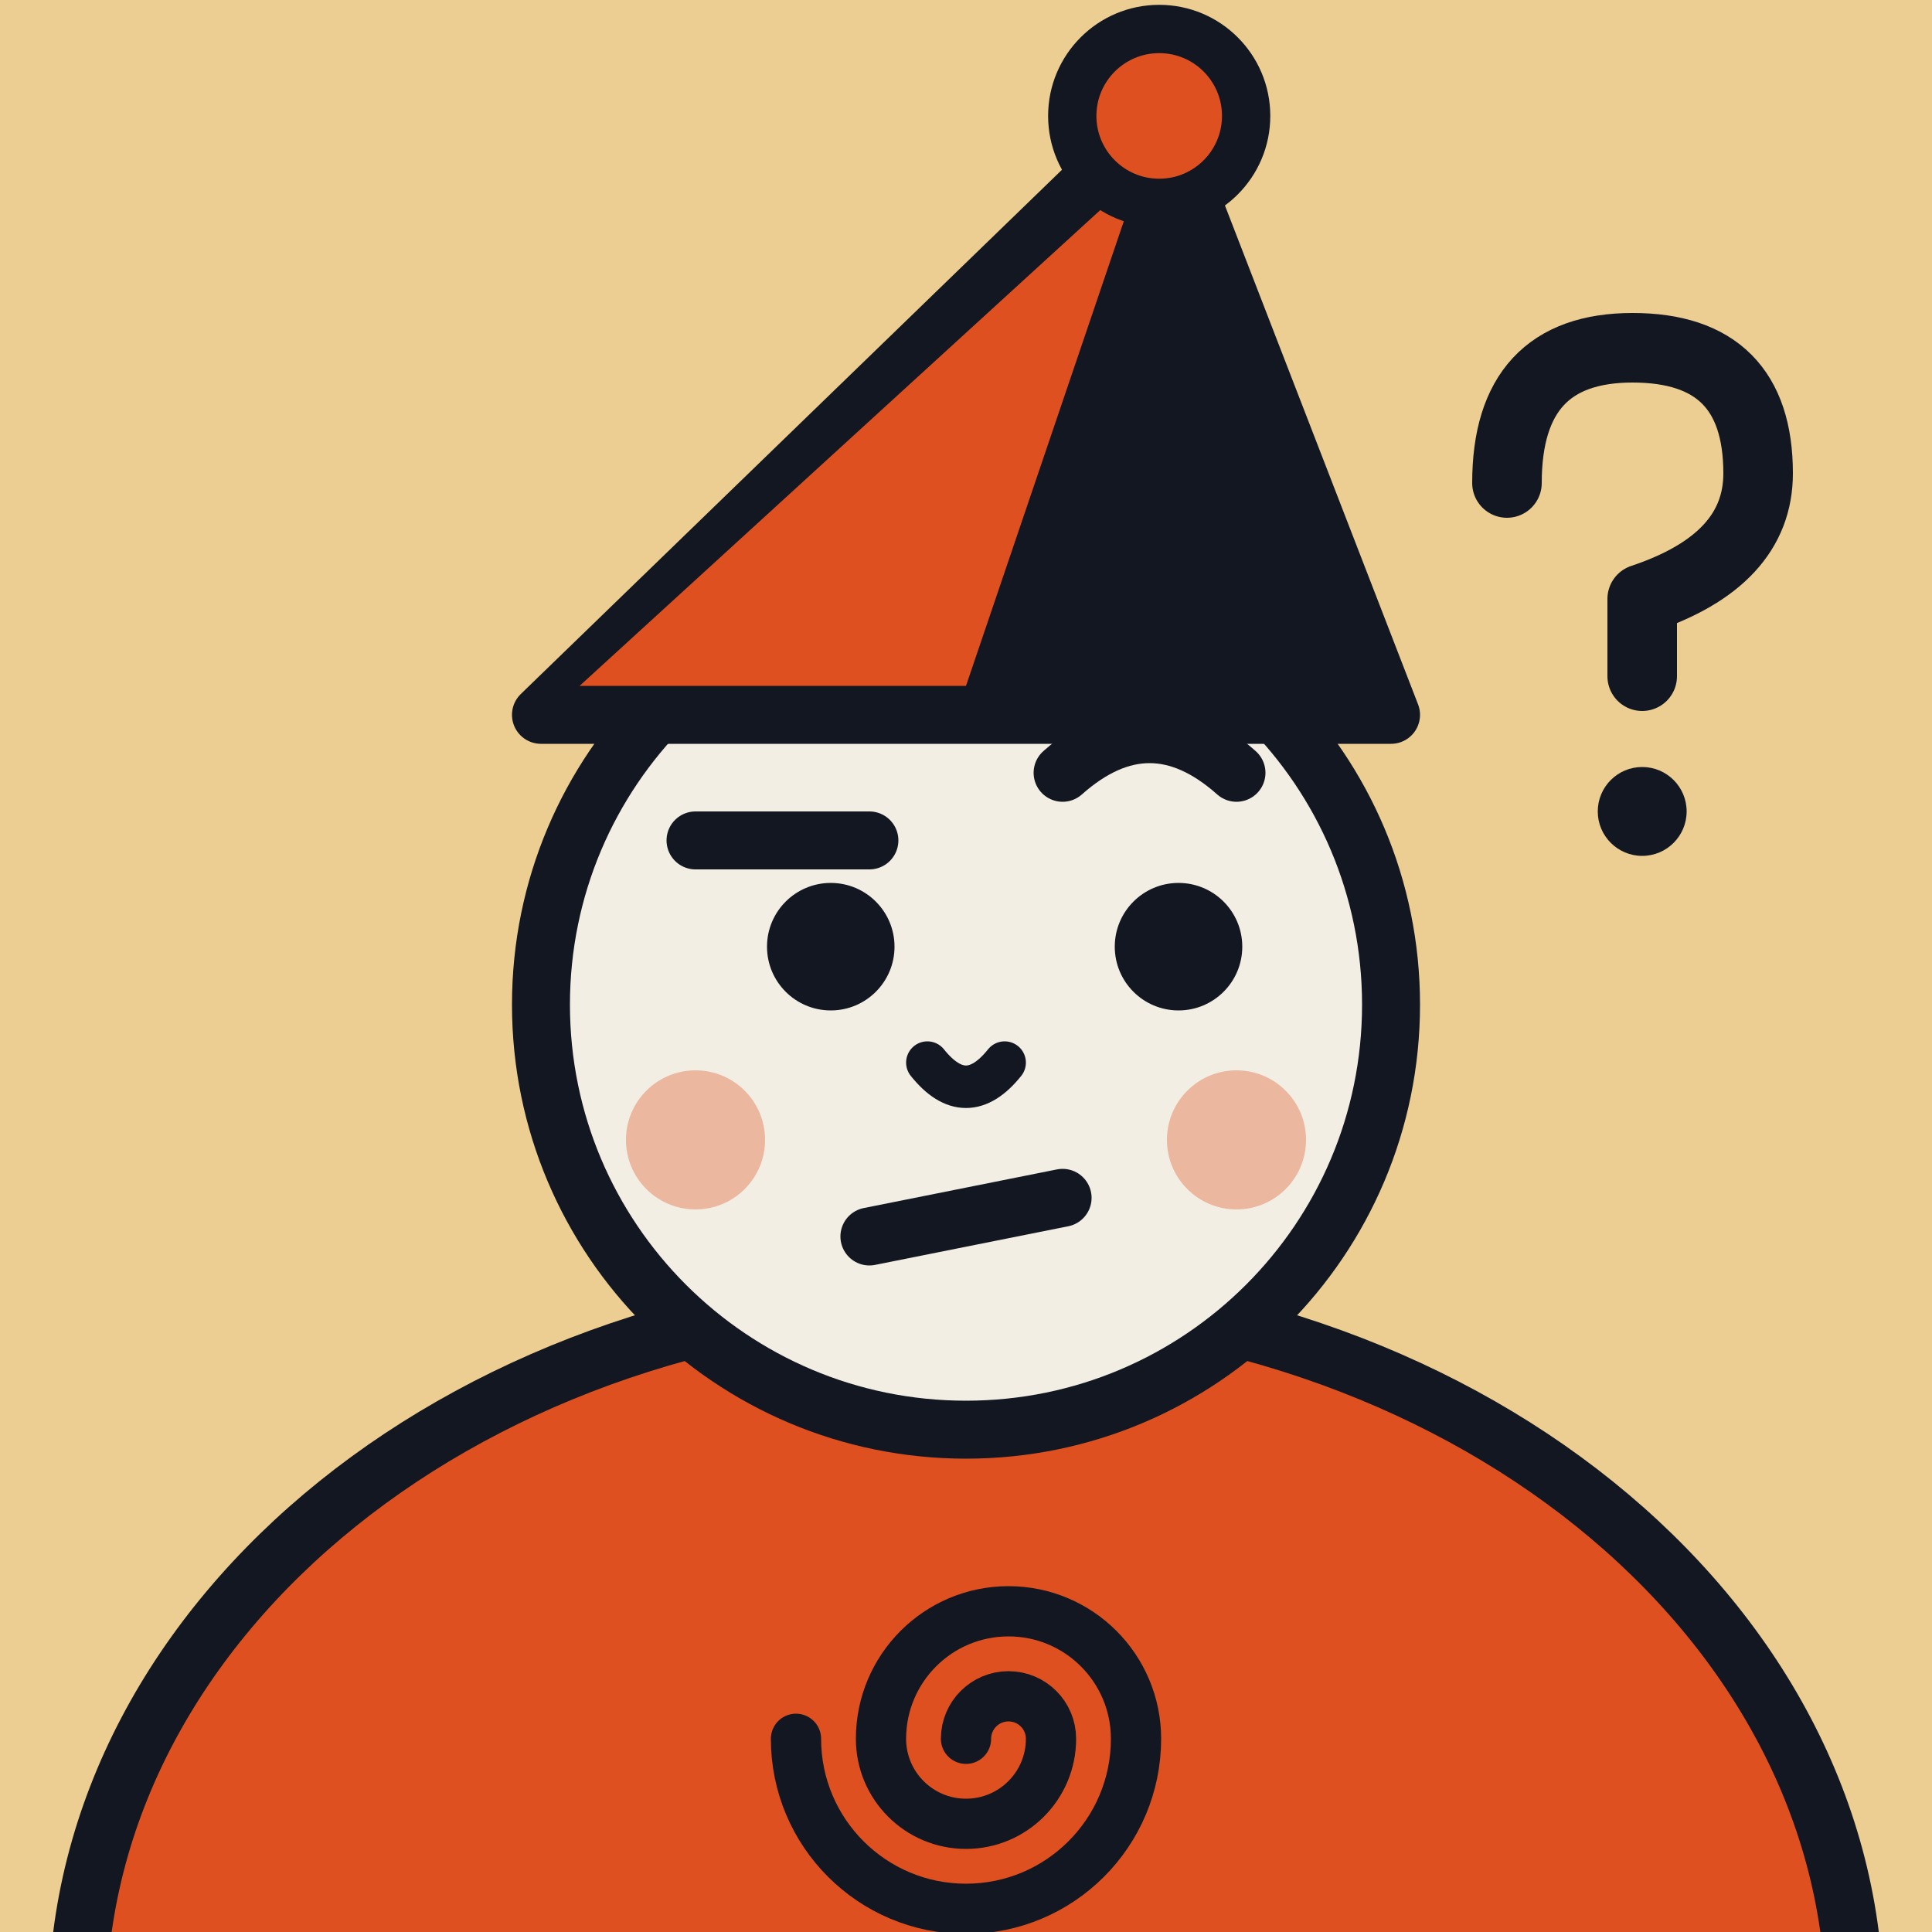
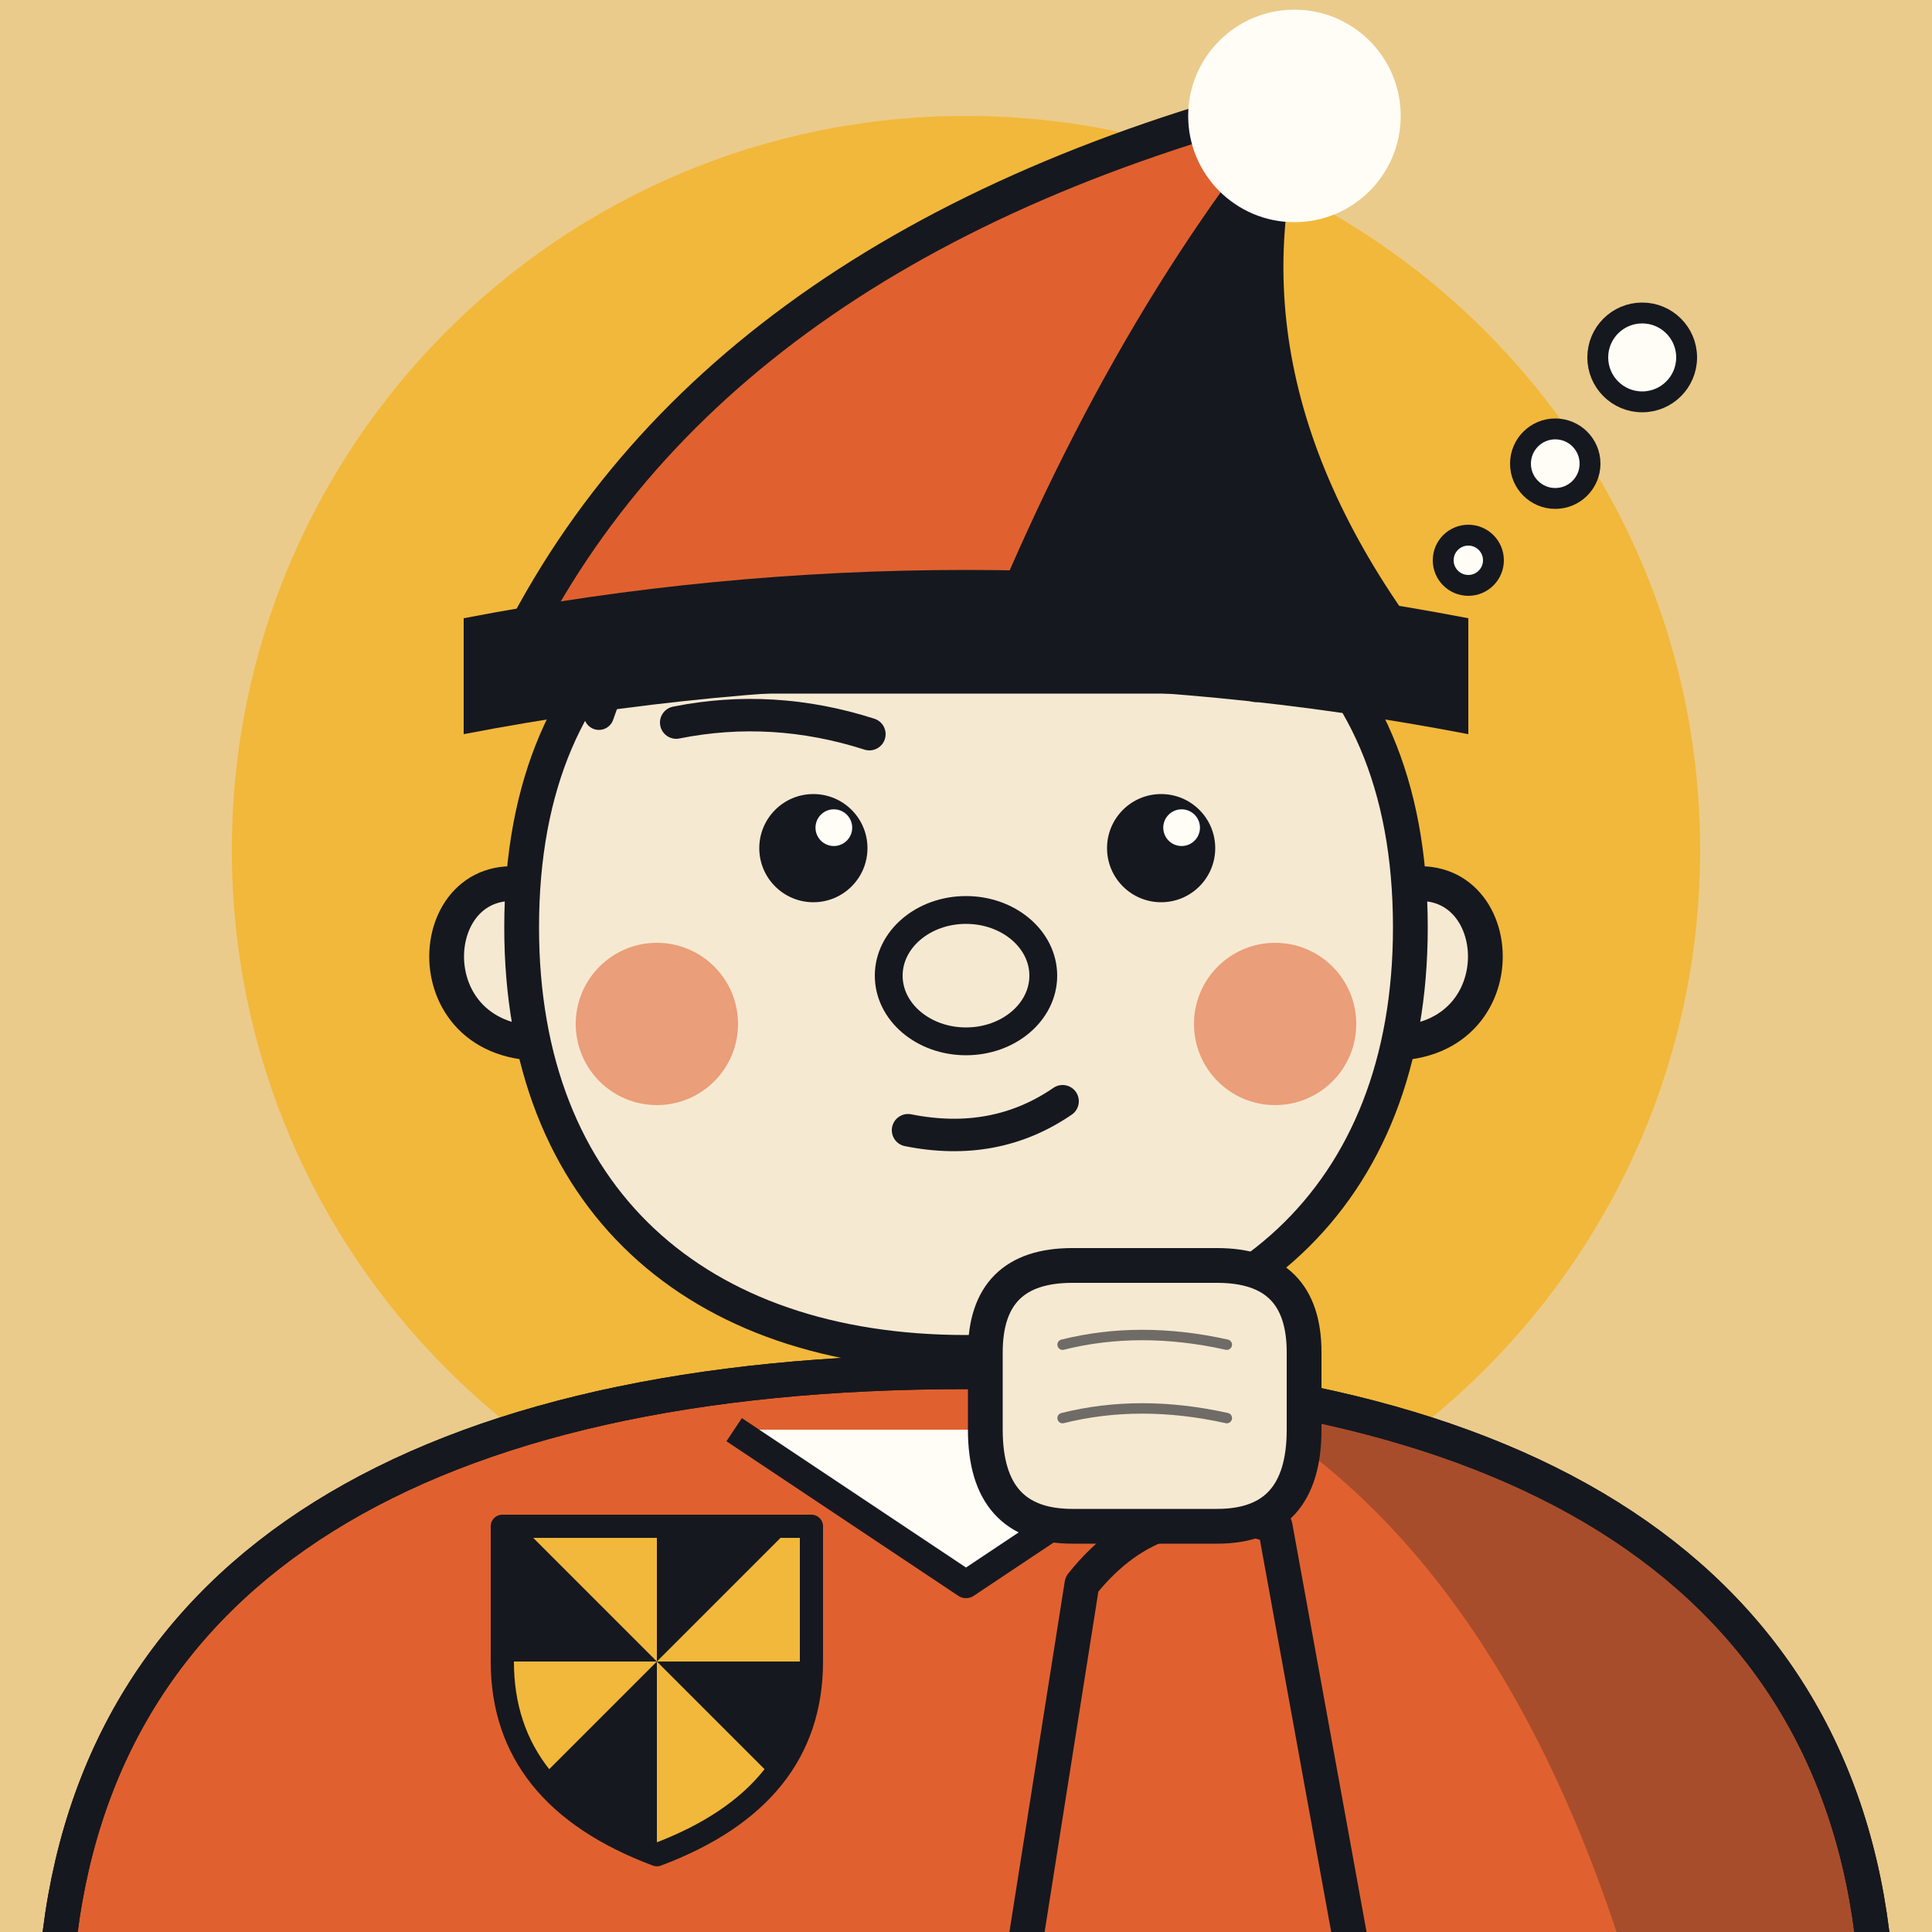
<svg xmlns="http://www.w3.org/2000/svg" viewBox="0 0 100 100">
-   <rect width="100" height="100" fill="#ECCE93" />
-   <ellipse cx="50" cy="104" rx="46" ry="37" fill="#DF5020" stroke="#121721" stroke-width="3" stroke-linecap="round" stroke-linejoin="round" />
-   <path d="M50 90a2.2 2.2 0 0 1 4.4 0a4.4 4.4 0 0 1-8.8 0a6.6 6.6 0 0 1 13.2 0a8.8 8.8 0 0 1-17.6 0" fill="none" stroke="#121721" stroke-width="2.6" stroke-linecap="round" stroke-linejoin="round" />
-   <circle cx="50" cy="52" r="22" fill="#F3EEE4" stroke="#121721" stroke-width="3" stroke-linecap="round" stroke-linejoin="round" />
-   <circle cx="36" cy="59" r="3.6" fill="#DF5020" opacity=".35" />
-   <circle cx="64" cy="59" r="3.6" fill="#DF5020" opacity=".35" />
-   <path d="M48 55q2 2.5 4 0" fill="none" stroke="#121721" stroke-width="2.2" stroke-linecap="round" stroke-linejoin="round" />
-   <path d="M28 37L72 37L60 6Z" fill="#121721" stroke="#121721" stroke-width="3" stroke-linecap="round" stroke-linejoin="round" />
-   <path d="M30 35.5L50 35.5L59 9Z" fill="#DF5020" />
-   <circle cx="60" cy="6" r="4.5" fill="#DF5020" stroke="#121721" stroke-width="2.5" stroke-linecap="round" stroke-linejoin="round" />
-   <circle cx="43" cy="49" r="3.3" fill="#121721" />
-   <circle cx="61" cy="49" r="3.3" fill="#121721" />
-   <path d="M36 43.5L45 43.5" fill="none" stroke="#121721" stroke-width="3" stroke-linecap="round" stroke-linejoin="round" />
-   <path d="M55 40Q59.5 36 64 40" fill="none" stroke="#121721" stroke-width="3" stroke-linecap="round" stroke-linejoin="round" />
-   <path d="M45 64L55 62" fill="none" stroke="#121721" stroke-width="3" stroke-linecap="round" stroke-linejoin="round" />
-   <path d="M78 25q0-7 6.5-7q6.5 0 6.5 6.5q0 4.5-6 6.5v4" fill="none" stroke="#121721" stroke-width="3.6" stroke-linecap="round" stroke-linejoin="round" />
-   <circle cx="85" cy="42" r="2.3" fill="#121721" />
+   <style>
+ .corps{transform-origin:50px 100px;animation:souffle 3.6s ease-in-out infinite}
+ .tete{animation:respire 3.6s ease-in-out infinite}
+ .oeil{transform-box:fill-box;transform-origin:center;animation:cligne 5s infinite}
+ .sourcil{animation:sourcil 5s ease-in-out infinite}
+ .chapeau{transform-origin:50px 34px;animation:balance 4.2s ease-in-out infinite}
+ .pouce{transform-origin:72px 73px;animation:pouce 2.8s ease-in-out infinite}
+ .carte{transform-origin:26px 86px;animation:carte 3.2s ease-in-out infinite}
+ .plume{transform-origin:31px 50px;animation:plume 2.3s ease-in-out infinite}
+ .etincelle{transform-box:fill-box;transform-origin:center;animation:scintille 1.8s ease-in-out infinite}
+ .livre{transform-origin:68px 90px;animation:livre 3.6s ease-in-out infinite}
+ .poing{transform-origin:82px 92px;animation:poing 2.6s ease-in-out infinite}
+ .battage{transform-origin:25px 88px;animation:battage 2.4s ease-in-out infinite}
+ .page{transform-origin:72px 82px;animation:page 3.4s ease-in-out infinite}
+ @keyframes souffle{0%,100%{transform:scaleY(1)}50%{transform:scaleY(1.018)}}
+ @keyframes respire{0%,100%{transform:translateY(0)}50%{transform:translateY(-1.1px)}}
+ @keyframes cligne{0%,91%,97%,100%{transform:scaleY(1)}94%{transform:scaleY(.08)}}
+ @keyframes sourcil{0%,80%,100%{transform:translateY(0)}86%,92%{transform:translateY(-1.4px)}}
+ @keyframes balance{0%,100%{transform:rotate(-1.8deg)}50%{transform:rotate(1.8deg)}}
+ @keyframes pouce{0%,62%,100%{transform:rotate(0)}74%{transform:rotate(-9deg)}86%{transform:rotate(3deg)}}
+ @keyframes carte{0%,100%{transform:rotate(-3deg)}50%{transform:rotate(4deg)}}
+ @keyframes plume{0%,100%{transform:rotate(-3.5deg)}50%{transform:rotate(3deg)}}
+ @keyframes livre{0%,100%{transform:translateY(0)}50%{transform:translateY(-1.2px)}}
+ @keyframes poing{0%,55%,100%{transform:rotate(0)}68%{transform:rotate(-7deg) translateY(-1.5px)}80%{transform:rotate(2deg)}90%{transform:rotate(-2deg)}}
+ @keyframes battage{0%,50%,100%{transform:translate(0,0) rotate(0)}62%{transform:translate(-1px,-7px) rotate(-10deg)}76%{transform:translate(1px,-2px) rotate(5deg)}88%{transform:translate(0,0) rotate(-1deg)}}
+ @keyframes page{0%,30%{transform:scaleX(1);opacity:1}62%,78%{transform:scaleX(-1);opacity:1}86%{transform:scaleX(-1);opacity:0}87%{transform:scaleX(1);opacity:0}100%{transform:scaleX(1);opacity:1}}
+ @keyframes scintille{0%,100%{transform:scale(.7) rotate(0);opacity:.75}50%{transform:scale(1.1) rotate(20deg);opacity:1}}
+ @media (prefers-reduced-motion:reduce){*{animation:none!important}}
+ </style>
+   <defs>
+     <clipPath id="giron-thinking-body">
+       <path d="M3 101 C5 81 22 71 50 71 C78 71 95 81 97 101 Z" />
+     </clipPath>
+     <clipPath id="giron-thinking-shield">
+       <path d="M26 79 H42 V86 Q42 93 34 96 Q26 93 26 86 Z" />
+     </clipPath>
+   </defs>
+   <rect width="100" height="100" fill="#EBCB8B" />
+   <circle cx="50" cy="44" r="38" fill="#F2B83B" />
+   <rect x="49" y="-6" width="2" height="12" fill="#F2B83B" transform="rotate(0 50 44) translate(0 -36)" />
+   <rect x="49" y="-6" width="2" height="12" fill="#F2B83B" transform="rotate(30 50 44) translate(0 -36)" />
+   <rect x="49" y="-6" width="2" height="12" fill="#F2B83B" transform="rotate(60 50 44) translate(0 -36)" />
+   <rect x="49" y="-6" width="2" height="12" fill="#F2B83B" transform="rotate(90 50 44) translate(0 -36)" />
+   <rect x="49" y="-6" width="2" height="12" fill="#F2B83B" transform="rotate(120 50 44) translate(0 -36)" />
+   <rect x="49" y="-6" width="2" height="12" fill="#F2B83B" transform="rotate(150 50 44) translate(0 -36)" />
+   <g class="corps">
+     <path d="M3 101 C5 81 22 71 50 71 C78 71 95 81 97 101 Z" fill="#E0612F" stroke="#16181F" stroke-width="1.80" stroke-linejoin="round" />
+     <path d="M26 79 H42 V86 Q42 93 34 96 Q26 93 26 86 Z" fill="#F2B83B" />
+     <g clip-path="url(#giron-thinking-shield)">
+       <path d="M34 86 L48.0 86.0 L43.9 95.9 Z" fill="#16181F" />
+       <path d="M34 86 L34.0 100.0 L24.1 95.9 Z" fill="#16181F" />
+       <path d="M34 86 L20.0 86.0 L24.1 76.1 Z" fill="#16181F" />
+       <path d="M34 86 L34.0 72.0 L43.9 76.1 Z" fill="#16181F" />
+     </g>
+     <path d="M26 79 H42 V86 Q42 93 34 96 Q26 93 26 86 Z" fill="none" stroke="#16181F" stroke-width="1.20" stroke-linejoin="round" />
+     <g clip-path="url(#giron-thinking-body)">
+       <path d="M58 70 Q76 76 84 101 L100 101 L100 70 Z" fill="#16181F" opacity=".28" />
+     </g>
+     <path d="M3 101 C5 81 22 71 50 71 C78 71 95 81 97 101 Z" fill="none" stroke="#16181F" stroke-width="1.80" stroke-linejoin="round" />
+     <path d="M38 74 L50 82 L62 74" fill="#FFFDF6" stroke="#16181F" stroke-width="1.44" stroke-linejoin="round" />
+     <path d="M53 101 L56 82 Q60 77 66 79 L70 101 Z" fill="#E0612F" stroke="#16181F" stroke-width="1.80" stroke-linejoin="round" />
+   </g>
+   <g class="tete">
+     <path d="M28 46 C22 44 21 54 28 54" fill="#F6E9D2" stroke="#16181F" stroke-width="1.80" stroke-linejoin="round" />
+     <path d="M72 46 C78 44 79 54 72 54" fill="#F6E9D2" stroke="#16181F" stroke-width="1.80" stroke-linejoin="round" />
+     <path d="M27 48 C27 33 37 27 50 27 C63 27 73 33 73 48 C73 62 64 70 50 70 C36 70 27 62 27 48 Z" fill="#F6E9D2" stroke="#16181F" stroke-width="1.80" stroke-linejoin="round" />
+     <path d="M31 37 C33 31 38 29 41 31 C42 28 46 28 47 30" fill="none" stroke="#16181F" stroke-width="1.56" stroke-linecap="round" />
+     <circle cx="34" cy="53" r="4.2" fill="#E0612F" opacity="0.55" />
+     <circle cx="66" cy="53" r="4.2" fill="#E0612F" opacity="0.55" />
+     <ellipse cx="50" cy="50.5" rx="4" ry="3.4" fill="#F6E9D2" stroke="#16181F" stroke-width="1.44" stroke-linejoin="round" />
+     <circle cx="42.1" cy="43.9" r="2.8" fill="#16181F" class="oeil" />
+     <circle cx="43.16" cy="42.84" r="0.95" fill="#FFFDF6" class="oeil" />
+     <circle cx="60.1" cy="43.9" r="2.8" fill="#16181F" class="oeil" />
+     <circle cx="61.16" cy="42.84" r="0.95" fill="#FFFDF6" class="oeil" />
+     <path d="M35 37.4 Q40 36.4 45 38" fill="none" stroke="#16181F" stroke-width="1.68" stroke-linecap="round" stroke-linejoin="round" class="sourcil" />
+     <path d="M65 35.5 Q60 32 55 34.5" fill="none" stroke="#16181F" stroke-width="1.68" stroke-linecap="round" stroke-linejoin="round" class="sourcil" />
+     <path d="M47 58.5 Q51.5 59.4 55 57" fill="none" stroke="#16181F" stroke-width="1.68" stroke-linecap="round" stroke-linejoin="round" />
+     <path d="M51 70 Q51 65.5 55.5 65.5 L63 65.5 Q67.5 65.5 67.5 70 L67.5 74 Q67.5 79 63 79 L55.5 79 Q51 79 51 74 Z" fill="#F6E9D2" stroke="#16181F" stroke-width="1.80" stroke-linejoin="round" />
+     <path d="M55 69.6 Q59 68.6 63.5 69.6 M55 73.4 Q59 72.4 63.5 73.4" fill="none" stroke="#16181F" stroke-width="0.54" stroke-linecap="round" opacity="0.6" />
+     <g class="chapeau">
+       <path d="M26 35 Q36 13 67 5 Q62 20 74 35 Z" fill="#E0612F" stroke="#16181F" stroke-width="1.80" stroke-linejoin="round" />
+       <path d="M50 35 Q57 17 67 5 Q62 20 74 35 Z" fill="#16181F" />
+       <path d="M24 32 Q50 27 76 32 L76 38 Q50 33 24 38 Z" fill="#16181F" />
+       <circle cx="67" cy="6" r="5.5" fill="#FFFDF6" />
+     </g>
+   </g>
+   <circle cx="76" cy="29" r="1.3" fill="#FFFDF6" stroke="#16181F" stroke-width="1.08" />
+   <circle cx="80.5" cy="24" r="1.8" fill="#FFFDF6" stroke="#16181F" stroke-width="1.08" />
+   <circle cx="85" cy="18.5" r="2.3" fill="#FFFDF6" stroke="#16181F" stroke-width="1.08" />
</svg>
